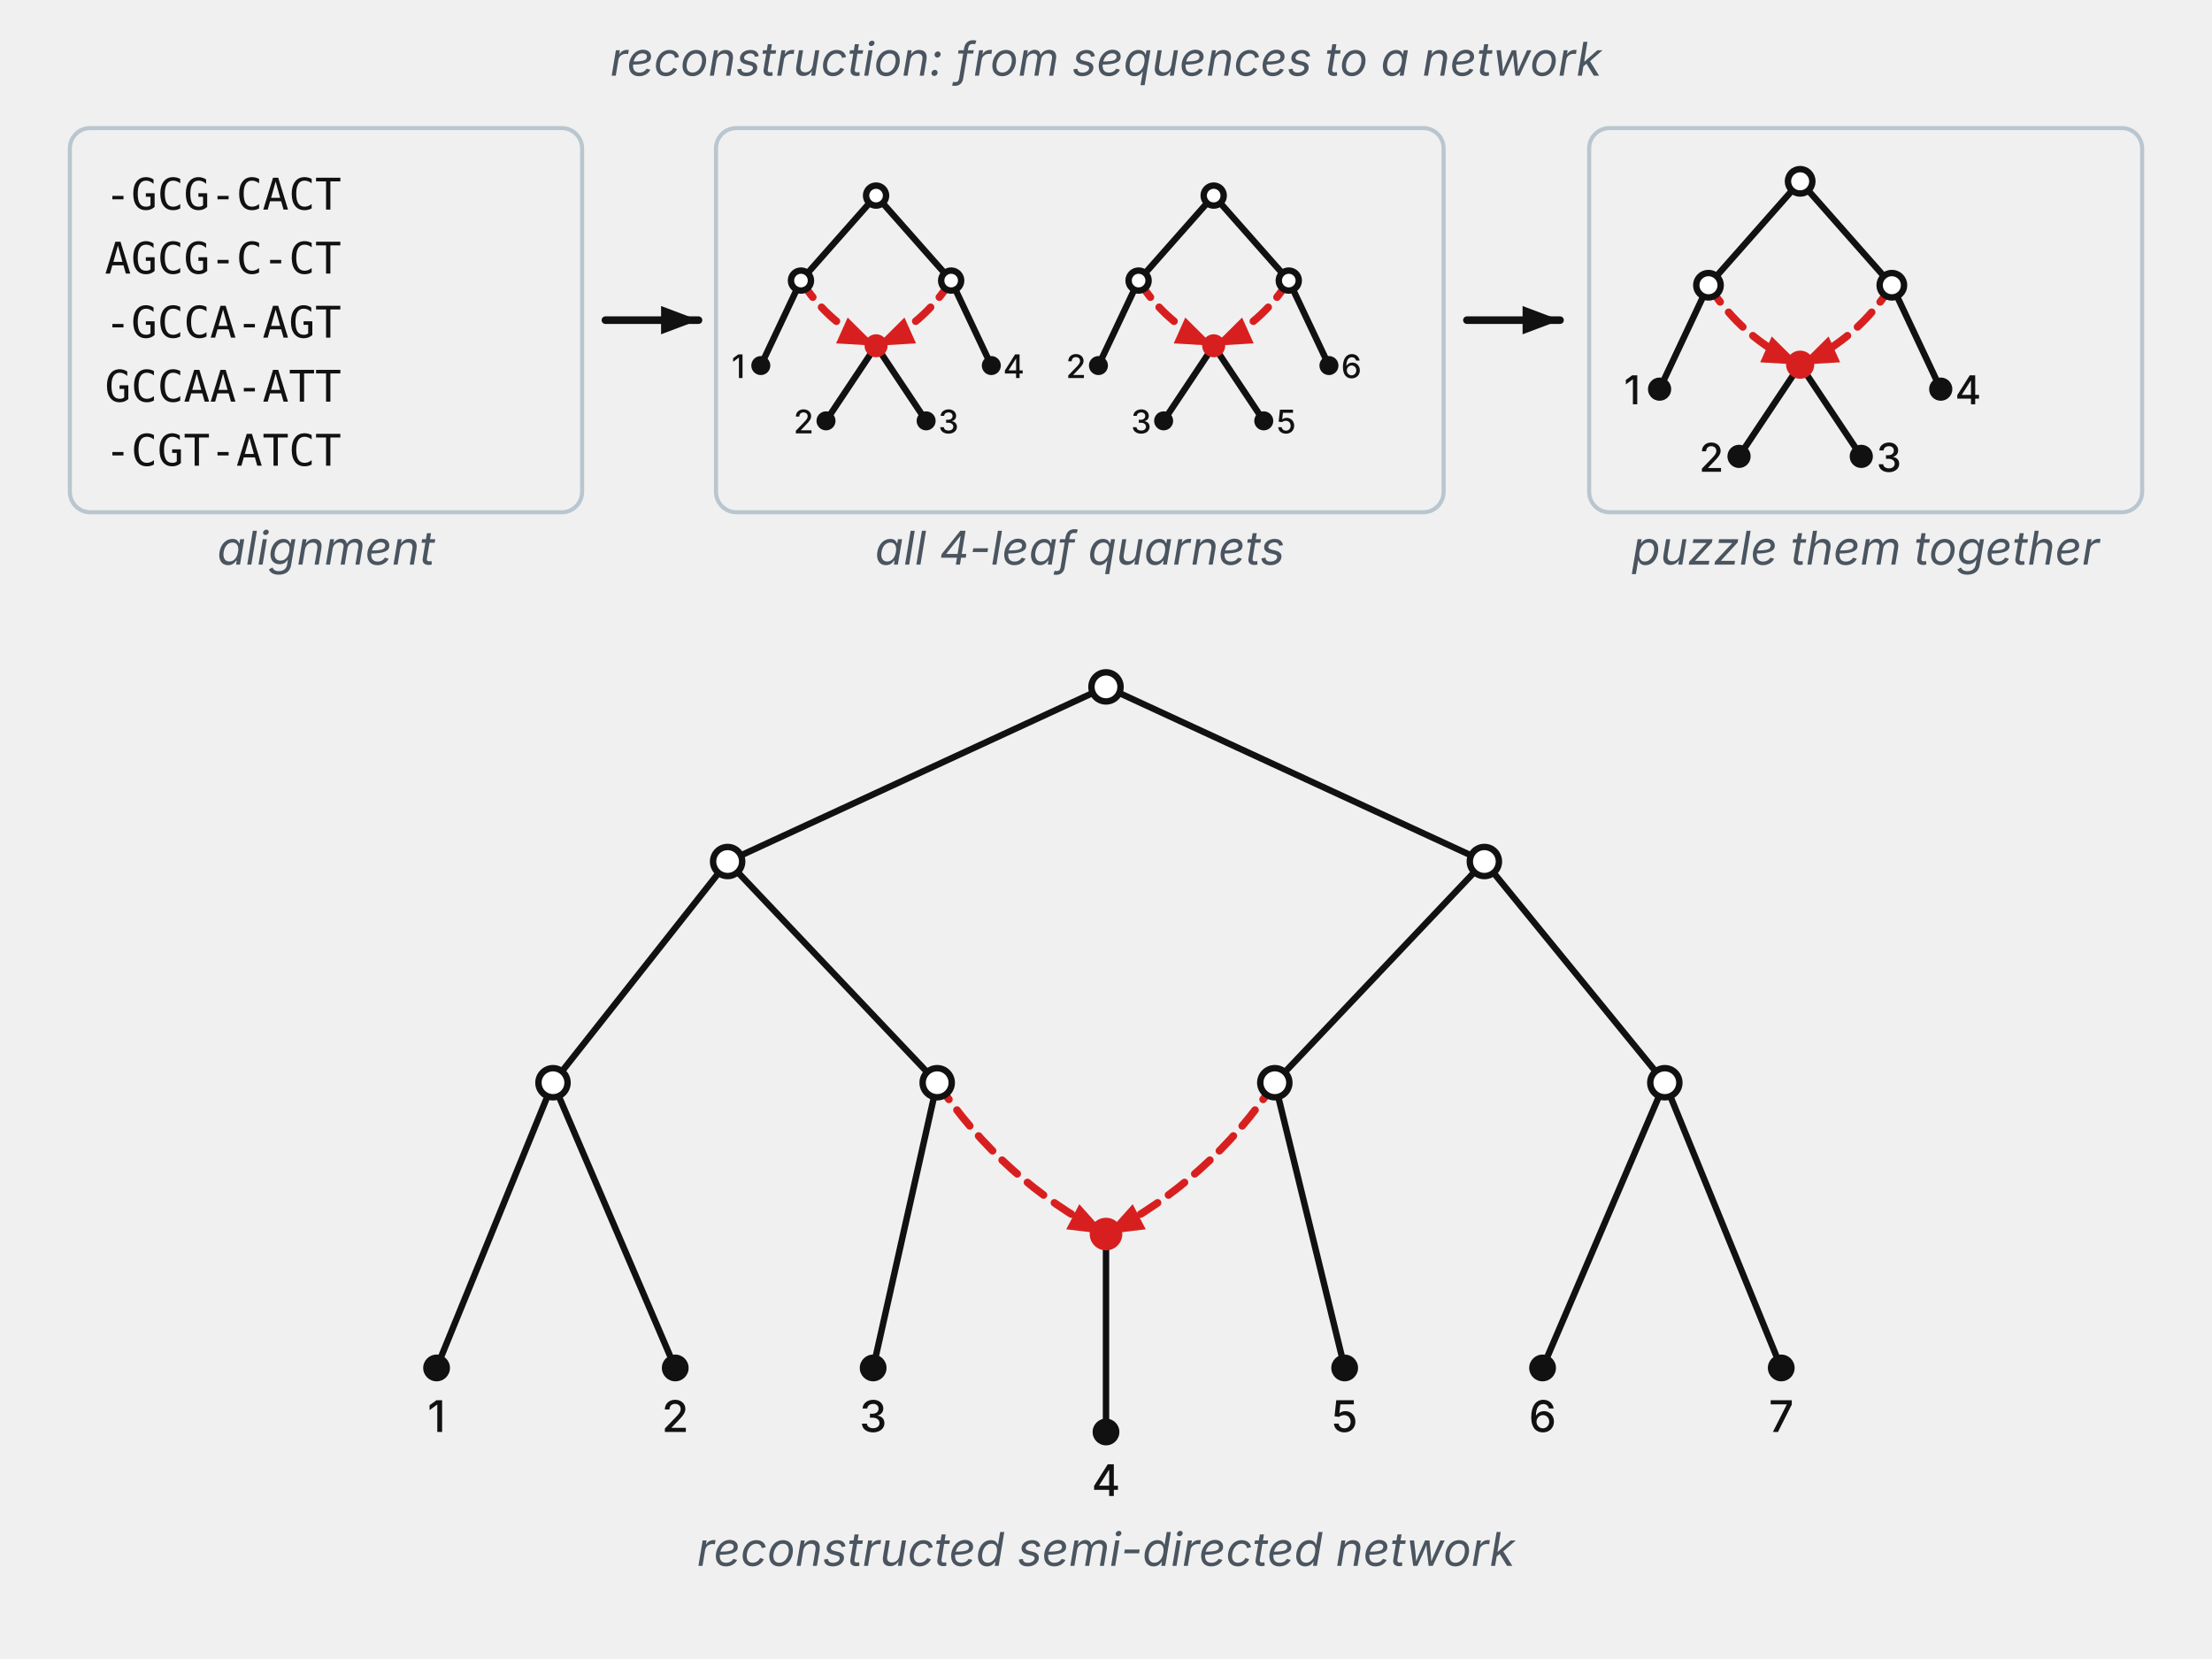
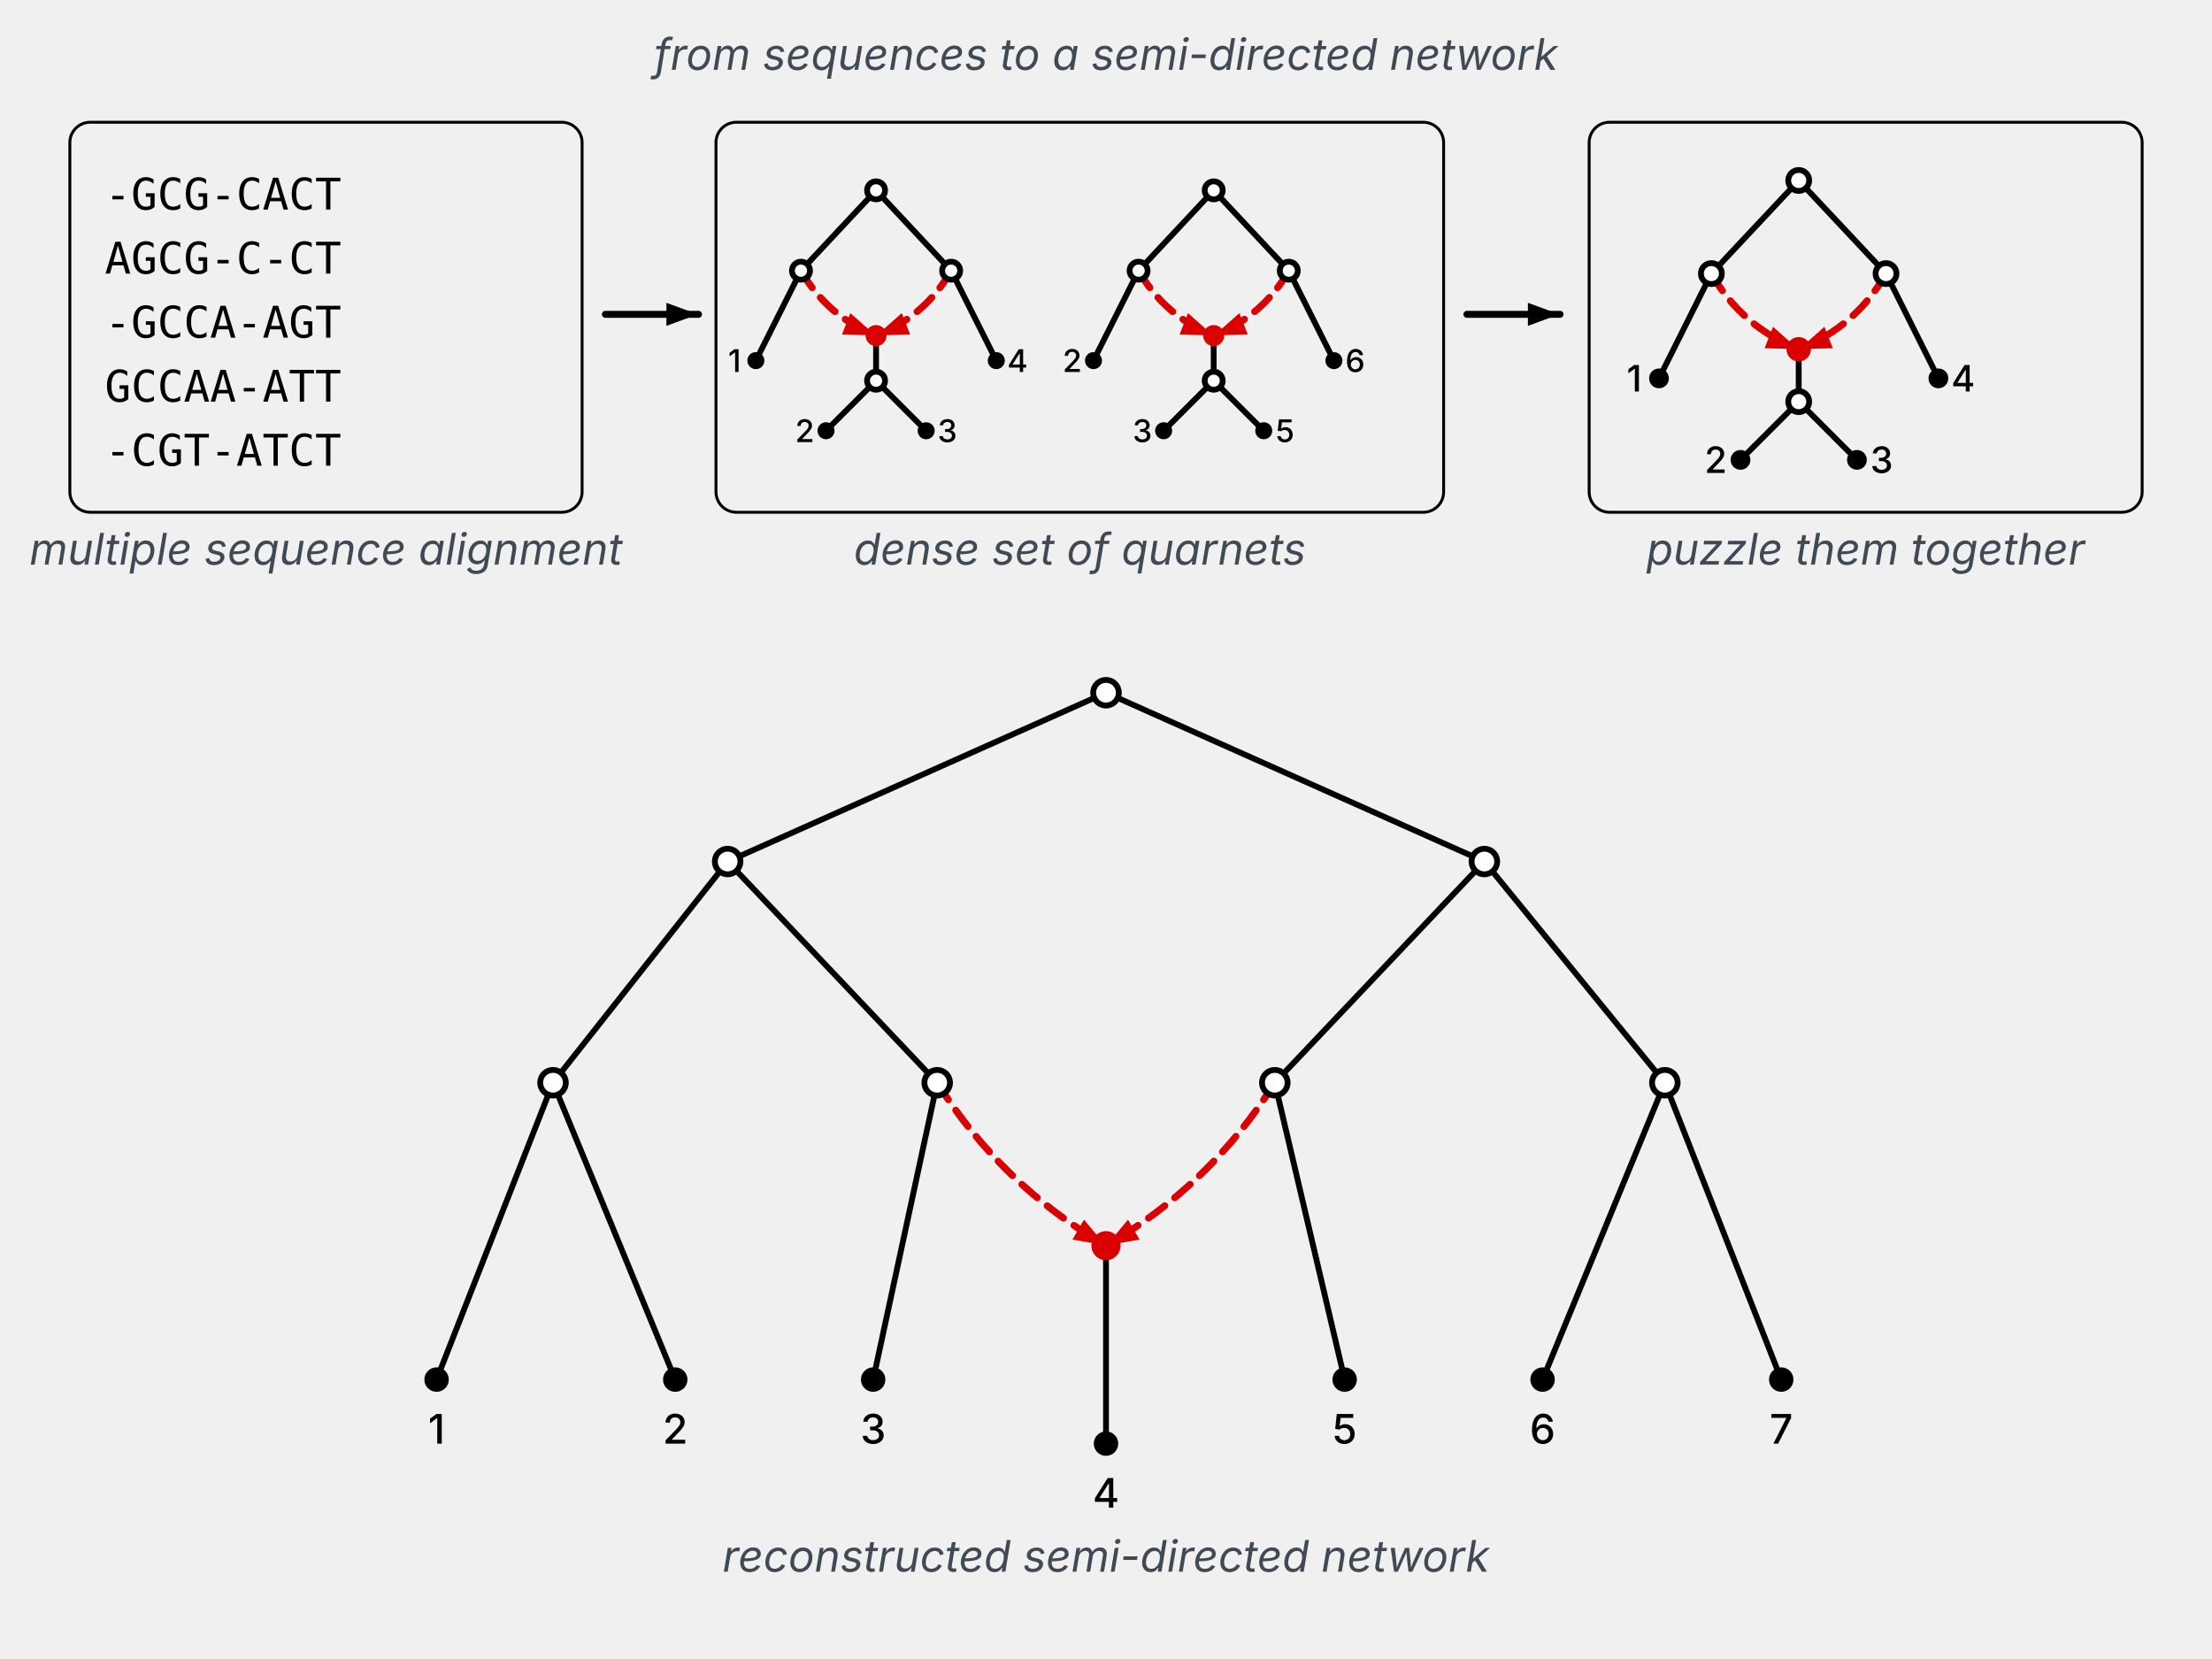
<svg xmlns="http://www.w3.org/2000/svg" width="760" height="570" viewBox="0 0 760 570" font-family="Inter, Helvetica, Arial, sans-serif">
  <defs>
-     <marker id="ar" viewBox="0 0 10 10" refX="9" refY="5" markerWidth="5.5" markerHeight="5.5" orient="auto-start-reverse">
-       <path d="M0,1.6 L9,5 L0,8.4 z" fill="#d81f1f" />
+     <marker id="ar" viewBox="0 0 10 10" refX="9.2" refY="5" markerWidth="5" markerHeight="5" orient="auto-start-reverse">
+       <path d="M0,1.7 L9,5 L0,8.3 z" fill="#da0000" />
    </marker>
-     <marker id="arb" viewBox="0 0 10 10" refX="9" refY="5" markerWidth="5.5" markerHeight="5.5" orient="auto-start-reverse">
-       <path d="M0,1.6 L9,5 L0,8.4 z" fill="#111111" />
+     <marker id="arb" viewBox="0 0 10 10" refX="9.2" refY="5" markerWidth="5" markerHeight="5" orient="auto-start-reverse">
+       <path d="M0,1.7 L9,5 L0,8.3 z" fill="#000000" />
    </marker>
  </defs>
-   <rect width="760" height="570" fill="none" />
-   <text x="380.0" y="26.0" font-size="16" fill="#4a5560" text-anchor="middle" font-weight="400" font-style="italic">reconstruction: from sequences to a network</text>
-   <rect x="24" y="44" width="176" height="132" rx="7" ry="7" fill="none" stroke="#b9c6cf" stroke-width="1.4" />
-   <text x="36" y="72" font-size="15" fill="#111111" font-family="DejaVu Sans Mono, Menlo, monospace">-GCG-CACT</text>
-   <text x="36" y="94" font-size="15" fill="#111111" font-family="DejaVu Sans Mono, Menlo, monospace">AGCG-C-CT</text>
-   <text x="36" y="116" font-size="15" fill="#111111" font-family="DejaVu Sans Mono, Menlo, monospace">-GCCA-AGT</text>
-   <text x="36" y="138" font-size="15" fill="#111111" font-family="DejaVu Sans Mono, Menlo, monospace">GCCAA-ATT</text>
-   <text x="36" y="160" font-size="15" fill="#111111" font-family="DejaVu Sans Mono, Menlo, monospace">-CGT-ATCT</text>
-   <text x="112.0" y="194.0" font-size="16" fill="#4a5560" text-anchor="middle" font-weight="400" font-style="italic">alignment</text>
-   <rect x="246" y="44" width="250" height="132" rx="7" ry="7" fill="none" stroke="#b9c6cf" stroke-width="1.4" />
-   <line x1="301.0" y1="67.2" x2="275.2" y2="96.4" stroke="#111111" stroke-width="2.2" stroke-linecap="round" />
-   <line x1="301.0" y1="67.2" x2="326.8" y2="96.4" stroke="#111111" stroke-width="2.2" stroke-linecap="round" />
-   <line x1="275.2" y1="96.4" x2="261.4" y2="125.6" stroke="#111111" stroke-width="2.2" stroke-linecap="round" />
-   <line x1="326.8" y1="96.4" x2="340.6" y2="125.6" stroke="#111111" stroke-width="2.2" stroke-linecap="round" />
-   <line x1="301.0" y1="118.8" x2="283.8" y2="144.6" stroke="#111111" stroke-width="2.2" stroke-linecap="round" />
-   <line x1="301.0" y1="118.8" x2="318.2" y2="144.6" stroke="#111111" stroke-width="2.2" stroke-linecap="round" />
-   <path d="M275.2,96.4 Q284.7,111.5 301.0,118.8" fill="none" stroke="#d81f1f" stroke-width="2.6" stroke-dasharray="7,4.6" stroke-linecap="round" marker-end="url(#ar)" />
-   <path d="M326.8,96.4 Q317.3,111.5 301.0,118.8" fill="none" stroke="#d81f1f" stroke-width="2.6" stroke-dasharray="7,4.6" stroke-linecap="round" marker-end="url(#ar)" />
-   <circle cx="301.0" cy="67.2" r="3.44" fill="#ffffff" stroke="#111111" stroke-width="2.2" />
-   <circle cx="275.2" cy="96.4" r="3.44" fill="#ffffff" stroke="#111111" stroke-width="2.2" />
-   <circle cx="326.8" cy="96.4" r="3.44" fill="#ffffff" stroke="#111111" stroke-width="2.2" />
-   <circle cx="301.0" cy="118.8" r="3.956" fill="#d81f1f" />
-   <circle cx="261.4" cy="125.6" r="3.268" fill="#111111" />
-   <circle cx="283.8" cy="144.6" r="3.268" fill="#111111" />
-   <circle cx="318.2" cy="144.6" r="3.268" fill="#111111" />
-   <circle cx="340.6" cy="125.6" r="3.268" fill="#111111" />
-   <text x="253.7" y="129.9" font-size="11.18" fill="#111111" text-anchor="middle" font-weight="500">1</text>
-   <text x="276.1" y="148.9" font-size="11.18" fill="#111111" text-anchor="middle" font-weight="500">2</text>
-   <text x="325.9" y="148.9" font-size="11.18" fill="#111111" text-anchor="middle" font-weight="500">3</text>
-   <text x="348.3" y="129.9" font-size="11.18" fill="#111111" text-anchor="middle" font-weight="500">4</text>
-   <line x1="417.0" y1="67.2" x2="391.2" y2="96.4" stroke="#111111" stroke-width="2.2" stroke-linecap="round" />
-   <line x1="417.0" y1="67.2" x2="442.8" y2="96.4" stroke="#111111" stroke-width="2.2" stroke-linecap="round" />
-   <line x1="391.2" y1="96.4" x2="377.4" y2="125.6" stroke="#111111" stroke-width="2.2" stroke-linecap="round" />
-   <line x1="442.8" y1="96.4" x2="456.6" y2="125.6" stroke="#111111" stroke-width="2.2" stroke-linecap="round" />
-   <line x1="417.0" y1="118.8" x2="399.8" y2="144.6" stroke="#111111" stroke-width="2.2" stroke-linecap="round" />
-   <line x1="417.0" y1="118.8" x2="434.2" y2="144.6" stroke="#111111" stroke-width="2.2" stroke-linecap="round" />
-   <path d="M391.2,96.4 Q400.7,111.5 417.0,118.8" fill="none" stroke="#d81f1f" stroke-width="2.6" stroke-dasharray="7,4.6" stroke-linecap="round" marker-end="url(#ar)" />
-   <path d="M442.8,96.4 Q433.3,111.5 417.0,118.8" fill="none" stroke="#d81f1f" stroke-width="2.6" stroke-dasharray="7,4.6" stroke-linecap="round" marker-end="url(#ar)" />
-   <circle cx="417.0" cy="67.2" r="3.44" fill="#ffffff" stroke="#111111" stroke-width="2.2" />
-   <circle cx="391.2" cy="96.4" r="3.44" fill="#ffffff" stroke="#111111" stroke-width="2.2" />
-   <circle cx="442.8" cy="96.4" r="3.44" fill="#ffffff" stroke="#111111" stroke-width="2.2" />
-   <circle cx="417.0" cy="118.8" r="3.956" fill="#d81f1f" />
-   <circle cx="377.4" cy="125.6" r="3.268" fill="#111111" />
-   <circle cx="399.8" cy="144.6" r="3.268" fill="#111111" />
-   <circle cx="434.2" cy="144.6" r="3.268" fill="#111111" />
-   <circle cx="456.6" cy="125.6" r="3.268" fill="#111111" />
-   <text x="369.7" y="129.9" font-size="11.18" fill="#111111" text-anchor="middle" font-weight="500">2</text>
-   <text x="392.1" y="148.9" font-size="11.18" fill="#111111" text-anchor="middle" font-weight="500">3</text>
-   <text x="441.9" y="148.9" font-size="11.18" fill="#111111" text-anchor="middle" font-weight="500">5</text>
-   <text x="464.3" y="129.9" font-size="11.18" fill="#111111" text-anchor="middle" font-weight="500">6</text>
-   <text x="371.0" y="194.0" font-size="16" fill="#4a5560" text-anchor="middle" font-weight="400" font-style="italic">all 4-leaf quarnets</text>
-   <line x1="208.0" y1="110.0" x2="240.0" y2="110.0" stroke="#111111" stroke-width="2.6" stroke-linecap="round" marker-end="url(#arb)" />
-   <line x1="504.0" y1="110.0" x2="536.0" y2="110.0" stroke="#111111" stroke-width="2.6" stroke-linecap="round" marker-end="url(#arb)" />
-   <rect x="546" y="44" width="190" height="132" rx="7" ry="7" fill="none" stroke="#b9c6cf" stroke-width="1.4" />
-   <line x1="618.5" y1="62.3" x2="587.0" y2="98.0" stroke="#111111" stroke-width="2.2" stroke-linecap="round" />
-   <line x1="618.5" y1="62.3" x2="650.0" y2="98.0" stroke="#111111" stroke-width="2.2" stroke-linecap="round" />
-   <line x1="587.0" y1="98.0" x2="570.2" y2="133.7" stroke="#111111" stroke-width="2.2" stroke-linecap="round" />
-   <line x1="650.0" y1="98.0" x2="666.8" y2="133.7" stroke="#111111" stroke-width="2.2" stroke-linecap="round" />
-   <line x1="618.5" y1="125.3" x2="597.5" y2="156.8" stroke="#111111" stroke-width="2.2" stroke-linecap="round" />
-   <line x1="618.5" y1="125.3" x2="639.5" y2="156.8" stroke="#111111" stroke-width="2.2" stroke-linecap="round" />
-   <path d="M587.0,98.0 Q598.6,116.4 618.5,125.3" fill="none" stroke="#d81f1f" stroke-width="2.6" stroke-dasharray="7,4.6" stroke-linecap="round" marker-end="url(#ar)" />
-   <path d="M650.0,98.0 Q638.4,116.4 618.5,125.3" fill="none" stroke="#d81f1f" stroke-width="2.6" stroke-dasharray="7,4.6" stroke-linecap="round" marker-end="url(#ar)" />
-   <circle cx="618.5" cy="62.3" r="4.2" fill="#ffffff" stroke="#111111" stroke-width="2.2" />
-   <circle cx="587.0" cy="98.0" r="4.2" fill="#ffffff" stroke="#111111" stroke-width="2.2" />
-   <circle cx="650.0" cy="98.0" r="4.2" fill="#ffffff" stroke="#111111" stroke-width="2.2" />
-   <circle cx="618.5" cy="125.3" r="4.83" fill="#d81f1f" />
-   <circle cx="570.2" cy="133.7" r="3.99" fill="#111111" />
-   <circle cx="597.5" cy="156.8" r="3.99" fill="#111111" />
-   <circle cx="639.5" cy="156.8" r="3.99" fill="#111111" />
-   <circle cx="666.8" cy="133.7" r="3.99" fill="#111111" />
-   <text x="560.8" y="138.9" font-size="13.65" fill="#111111" text-anchor="middle" font-weight="500">1</text>
-   <text x="588.0" y="162.1" font-size="13.65" fill="#111111" text-anchor="middle" font-weight="500">2</text>
-   <text x="649.0" y="162.1" font-size="13.65" fill="#111111" text-anchor="middle" font-weight="500">3</text>
-   <text x="676.2" y="138.9" font-size="13.65" fill="#111111" text-anchor="middle" font-weight="500">4</text>
-   <text x="641.0" y="194.0" font-size="16" fill="#4a5560" text-anchor="middle" font-weight="400" font-style="italic">puzzle them together</text>
-   <line x1="380.0" y1="236.0" x2="250.0" y2="296.0" stroke="#111111" stroke-width="2.2" stroke-linecap="round" />
-   <line x1="380.0" y1="236.0" x2="510.0" y2="296.0" stroke="#111111" stroke-width="2.2" stroke-linecap="round" />
-   <line x1="250.0" y1="296.0" x2="190.0" y2="372.0" stroke="#111111" stroke-width="2.2" stroke-linecap="round" />
-   <line x1="250.0" y1="296.0" x2="322.0" y2="372.0" stroke="#111111" stroke-width="2.2" stroke-linecap="round" />
-   <line x1="510.0" y1="296.0" x2="438.0" y2="372.0" stroke="#111111" stroke-width="2.2" stroke-linecap="round" />
-   <line x1="510.0" y1="296.0" x2="572.0" y2="372.0" stroke="#111111" stroke-width="2.2" stroke-linecap="round" />
-   <line x1="190.0" y1="372.0" x2="150.0" y2="470.0" stroke="#111111" stroke-width="2.2" stroke-linecap="round" />
-   <line x1="190.0" y1="372.0" x2="232.0" y2="470.0" stroke="#111111" stroke-width="2.2" stroke-linecap="round" />
-   <line x1="322.0" y1="372.0" x2="300.0" y2="470.0" stroke="#111111" stroke-width="2.2" stroke-linecap="round" />
-   <line x1="572.0" y1="372.0" x2="530.0" y2="470.0" stroke="#111111" stroke-width="2.2" stroke-linecap="round" />
-   <line x1="572.0" y1="372.0" x2="612.0" y2="470.0" stroke="#111111" stroke-width="2.2" stroke-linecap="round" />
-   <line x1="438.0" y1="372.0" x2="462.0" y2="470.0" stroke="#111111" stroke-width="2.2" stroke-linecap="round" />
-   <line x1="380.0" y1="424.0" x2="380.0" y2="492.0" stroke="#111111" stroke-width="2.2" stroke-linecap="round" />
-   <path d="M322.0,372.0 Q344.3,405.4 380.0,424.0" fill="none" stroke="#d81f1f" stroke-width="2.6" stroke-dasharray="7,4.6" stroke-linecap="round" marker-end="url(#ar)" />
-   <path d="M438.0,372.0 Q415.7,405.4 380.0,424.0" fill="none" stroke="#d81f1f" stroke-width="2.6" stroke-dasharray="7,4.6" stroke-linecap="round" marker-end="url(#ar)" />
-   <circle cx="380.0" cy="236.0" r="5.0" fill="#ffffff" stroke="#111111" stroke-width="2.2" />
-   <circle cx="250.0" cy="296.0" r="5.0" fill="#ffffff" stroke="#111111" stroke-width="2.2" />
-   <circle cx="510.0" cy="296.0" r="5.0" fill="#ffffff" stroke="#111111" stroke-width="2.2" />
-   <circle cx="190.0" cy="372.0" r="5.0" fill="#ffffff" stroke="#111111" stroke-width="2.2" />
-   <circle cx="322.0" cy="372.0" r="5.0" fill="#ffffff" stroke="#111111" stroke-width="2.2" />
-   <circle cx="438.0" cy="372.0" r="5.0" fill="#ffffff" stroke="#111111" stroke-width="2.2" />
-   <circle cx="572.0" cy="372.0" r="5.0" fill="#ffffff" stroke="#111111" stroke-width="2.2" />
-   <circle cx="380.0" cy="424.0" r="5.6" fill="#d81f1f" />
-   <circle cx="150.0" cy="470.0" r="4.6" fill="#111111" />
-   <circle cx="232.0" cy="470.0" r="4.6" fill="#111111" />
-   <circle cx="300.0" cy="470.0" r="4.6" fill="#111111" />
-   <circle cx="380.0" cy="492.0" r="4.6" fill="#111111" />
-   <circle cx="462.0" cy="470.0" r="4.6" fill="#111111" />
-   <circle cx="530.0" cy="470.0" r="4.6" fill="#111111" />
-   <circle cx="612.0" cy="470.0" r="4.6" fill="#111111" />
-   <text x="150.0" y="492.0" font-size="15" fill="#111111" text-anchor="middle" font-weight="500">1</text>
-   <text x="232.0" y="492.0" font-size="15" fill="#111111" text-anchor="middle" font-weight="500">2</text>
-   <text x="300.0" y="492.0" font-size="15" fill="#111111" text-anchor="middle" font-weight="500">3</text>
-   <text x="380.0" y="514.0" font-size="15" fill="#111111" text-anchor="middle" font-weight="500">4</text>
-   <text x="462.0" y="492.0" font-size="15" fill="#111111" text-anchor="middle" font-weight="500">5</text>
-   <text x="530.0" y="492.0" font-size="15" fill="#111111" text-anchor="middle" font-weight="500">6</text>
-   <text x="612.0" y="492.0" font-size="15" fill="#111111" text-anchor="middle" font-weight="500">7</text>
-   <text x="380.0" y="538.0" font-size="16" fill="#4a5560" text-anchor="middle" font-weight="400" font-style="italic">reconstructed semi-directed network</text>
+   <text x="380.0" y="24.0" font-size="15" fill="#3f4a54" text-anchor="middle" font-weight="400" font-style="italic">from sequences to a semi-directed network</text>
+   <rect x="24" y="42" width="176" height="134" rx="7" ry="7" fill="none" stroke="#000000" stroke-width="1.0" />
+   <text x="36" y="72" font-size="15" fill="#000000" font-family="DejaVu Sans Mono, Menlo, monospace">-GCG-CACT</text>
+   <text x="36" y="94" font-size="15" fill="#000000" font-family="DejaVu Sans Mono, Menlo, monospace">AGCG-C-CT</text>
+   <text x="36" y="116" font-size="15" fill="#000000" font-family="DejaVu Sans Mono, Menlo, monospace">-GCCA-AGT</text>
+   <text x="36" y="138" font-size="15" fill="#000000" font-family="DejaVu Sans Mono, Menlo, monospace">GCCAA-ATT</text>
+   <text x="36" y="160" font-size="15" fill="#000000" font-family="DejaVu Sans Mono, Menlo, monospace">-CGT-ATCT</text>
+   <text x="112.0" y="194.0" font-size="15" fill="#3f4a54" text-anchor="middle" font-weight="400" font-style="italic">multiple sequence alignment</text>
+   <rect x="246" y="42" width="250" height="134" rx="7" ry="7" fill="none" stroke="#000000" stroke-width="1.0" />
+   <line x1="301.0" y1="65.4" x2="275.2" y2="93.0" stroke="#000000" stroke-width="2.0" stroke-linecap="round" />
+   <line x1="301.0" y1="65.4" x2="326.8" y2="93.0" stroke="#000000" stroke-width="2.0" stroke-linecap="round" />
+   <line x1="275.2" y1="93.0" x2="259.7" y2="123.9" stroke="#000000" stroke-width="2.0" stroke-linecap="round" />
+   <line x1="326.8" y1="93.0" x2="342.3" y2="123.9" stroke="#000000" stroke-width="2.0" stroke-linecap="round" />
+   <line x1="301.0" y1="115.3" x2="301.0" y2="130.8" stroke="#000000" stroke-width="2.0" stroke-linecap="round" />
+   <line x1="301.0" y1="130.8" x2="283.8" y2="148.0" stroke="#000000" stroke-width="2.0" stroke-linecap="round" />
+   <line x1="301.0" y1="130.8" x2="318.2" y2="148.0" stroke="#000000" stroke-width="2.0" stroke-linecap="round" />
+   <path d="M275.2,93.0 Q284.2,108.7 301.0,115.3" fill="none" stroke="#da0000" stroke-width="2.4" stroke-dasharray="7,4.4" stroke-linecap="round" marker-end="url(#ar)" />
+   <path d="M326.8,93.0 Q317.8,108.7 301.0,115.3" fill="none" stroke="#da0000" stroke-width="2.4" stroke-dasharray="7,4.4" stroke-linecap="round" marker-end="url(#ar)" />
+   <circle cx="301.0" cy="65.4" r="3.096" fill="#ffffff" stroke="#000000" stroke-width="2.0" />
+   <circle cx="275.2" cy="93.0" r="3.096" fill="#ffffff" stroke="#000000" stroke-width="2.0" />
+   <circle cx="326.8" cy="93.0" r="3.096" fill="#ffffff" stroke="#000000" stroke-width="2.0" />
+   <circle cx="301.0" cy="130.8" r="3.096" fill="#ffffff" stroke="#000000" stroke-width="2.0" />
+   <circle cx="301.0" cy="115.3" r="3.612" fill="#da0000" />
+   <circle cx="259.7" cy="123.9" r="2.924" fill="#000000" />
+   <circle cx="283.8" cy="148.0" r="2.924" fill="#000000" />
+   <circle cx="318.2" cy="148.0" r="2.924" fill="#000000" />
+   <circle cx="342.3" cy="123.9" r="2.924" fill="#000000" />
+   <text x="252.4" y="127.8" font-size="10.75" fill="#000000" text-anchor="middle" font-weight="500">1</text>
+   <text x="276.5" y="151.9" font-size="10.75" fill="#000000" text-anchor="middle" font-weight="500">2</text>
+   <text x="325.5" y="151.9" font-size="10.75" fill="#000000" text-anchor="middle" font-weight="500">3</text>
+   <text x="349.6" y="127.8" font-size="10.75" fill="#000000" text-anchor="middle" font-weight="500">4</text>
+   <line x1="417.0" y1="65.4" x2="391.2" y2="93.0" stroke="#000000" stroke-width="2.0" stroke-linecap="round" />
+   <line x1="417.0" y1="65.4" x2="442.8" y2="93.0" stroke="#000000" stroke-width="2.0" stroke-linecap="round" />
+   <line x1="391.2" y1="93.0" x2="375.7" y2="123.9" stroke="#000000" stroke-width="2.0" stroke-linecap="round" />
+   <line x1="442.8" y1="93.0" x2="458.3" y2="123.9" stroke="#000000" stroke-width="2.0" stroke-linecap="round" />
+   <line x1="417.0" y1="115.3" x2="417.0" y2="130.8" stroke="#000000" stroke-width="2.0" stroke-linecap="round" />
+   <line x1="417.0" y1="130.8" x2="399.8" y2="148.0" stroke="#000000" stroke-width="2.0" stroke-linecap="round" />
+   <line x1="417.0" y1="130.8" x2="434.2" y2="148.0" stroke="#000000" stroke-width="2.0" stroke-linecap="round" />
+   <path d="M391.2,93.0 Q400.2,108.7 417.0,115.3" fill="none" stroke="#da0000" stroke-width="2.4" stroke-dasharray="7,4.4" stroke-linecap="round" marker-end="url(#ar)" />
+   <path d="M442.8,93.0 Q433.8,108.7 417.0,115.3" fill="none" stroke="#da0000" stroke-width="2.4" stroke-dasharray="7,4.4" stroke-linecap="round" marker-end="url(#ar)" />
+   <circle cx="417.0" cy="65.4" r="3.096" fill="#ffffff" stroke="#000000" stroke-width="2.0" />
+   <circle cx="391.2" cy="93.0" r="3.096" fill="#ffffff" stroke="#000000" stroke-width="2.0" />
+   <circle cx="442.8" cy="93.0" r="3.096" fill="#ffffff" stroke="#000000" stroke-width="2.0" />
+   <circle cx="417.0" cy="130.8" r="3.096" fill="#ffffff" stroke="#000000" stroke-width="2.0" />
+   <circle cx="417.0" cy="115.3" r="3.612" fill="#da0000" />
+   <circle cx="375.7" cy="123.9" r="2.924" fill="#000000" />
+   <circle cx="399.8" cy="148.0" r="2.924" fill="#000000" />
+   <circle cx="434.2" cy="148.0" r="2.924" fill="#000000" />
+   <circle cx="458.3" cy="123.9" r="2.924" fill="#000000" />
+   <text x="368.4" y="127.8" font-size="10.75" fill="#000000" text-anchor="middle" font-weight="500">2</text>
+   <text x="392.5" y="151.9" font-size="10.75" fill="#000000" text-anchor="middle" font-weight="500">3</text>
+   <text x="441.5" y="151.9" font-size="10.75" fill="#000000" text-anchor="middle" font-weight="500">5</text>
+   <text x="465.6" y="127.8" font-size="10.75" fill="#000000" text-anchor="middle" font-weight="500">6</text>
+   <text x="371.0" y="194.0" font-size="15" fill="#3f4a54" text-anchor="middle" font-weight="400" font-style="italic">dense set of quarnets</text>
+   <line x1="208.0" y1="108.0" x2="240.0" y2="108.0" stroke="#000000" stroke-width="2.4" stroke-linecap="round" marker-end="url(#arb)" />
+   <line x1="504.0" y1="108.0" x2="536.0" y2="108.0" stroke="#000000" stroke-width="2.4" stroke-linecap="round" marker-end="url(#arb)" />
+   <rect x="546" y="42" width="190" height="134" rx="7" ry="7" fill="none" stroke="#000000" stroke-width="1.0" />
+   <line x1="618.0" y1="62.0" x2="588.0" y2="94.0" stroke="#000000" stroke-width="2.0" stroke-linecap="round" />
+   <line x1="618.0" y1="62.0" x2="648.0" y2="94.0" stroke="#000000" stroke-width="2.0" stroke-linecap="round" />
+   <line x1="588.0" y1="94.0" x2="570.0" y2="130.0" stroke="#000000" stroke-width="2.0" stroke-linecap="round" />
+   <line x1="648.0" y1="94.0" x2="666.0" y2="130.0" stroke="#000000" stroke-width="2.0" stroke-linecap="round" />
+   <line x1="618.0" y1="120.0" x2="618.0" y2="138.0" stroke="#000000" stroke-width="2.0" stroke-linecap="round" />
+   <line x1="618.0" y1="138.0" x2="598.0" y2="158.0" stroke="#000000" stroke-width="2.0" stroke-linecap="round" />
+   <line x1="618.0" y1="138.0" x2="638.0" y2="158.0" stroke="#000000" stroke-width="2.0" stroke-linecap="round" />
+   <path d="M588.0,94.0 Q598.4,112.3 618.0,120.0" fill="none" stroke="#da0000" stroke-width="2.4" stroke-dasharray="7,4.4" stroke-linecap="round" marker-end="url(#ar)" />
+   <path d="M648.0,94.0 Q637.6,112.3 618.0,120.0" fill="none" stroke="#da0000" stroke-width="2.4" stroke-dasharray="7,4.4" stroke-linecap="round" marker-end="url(#ar)" />
+   <circle cx="618.0" cy="62.0" r="3.6" fill="#ffffff" stroke="#000000" stroke-width="2.0" />
+   <circle cx="588.0" cy="94.0" r="3.6" fill="#ffffff" stroke="#000000" stroke-width="2.0" />
+   <circle cx="648.0" cy="94.0" r="3.6" fill="#ffffff" stroke="#000000" stroke-width="2.0" />
+   <circle cx="618.0" cy="138.0" r="3.6" fill="#ffffff" stroke="#000000" stroke-width="2.0" />
+   <circle cx="618.0" cy="120.0" r="4.2" fill="#da0000" />
+   <circle cx="570.0" cy="130.0" r="3.4" fill="#000000" />
+   <circle cx="598.0" cy="158.0" r="3.4" fill="#000000" />
+   <circle cx="638.0" cy="158.0" r="3.4" fill="#000000" />
+   <circle cx="666.0" cy="130.0" r="3.4" fill="#000000" />
+   <text x="561.5" y="134.5" font-size="12.5" fill="#000000" text-anchor="middle" font-weight="500">1</text>
+   <text x="589.5" y="162.5" font-size="12.5" fill="#000000" text-anchor="middle" font-weight="500">2</text>
+   <text x="646.5" y="162.5" font-size="12.5" fill="#000000" text-anchor="middle" font-weight="500">3</text>
+   <text x="674.5" y="134.5" font-size="12.5" fill="#000000" text-anchor="middle" font-weight="500">4</text>
+   <text x="641.0" y="194.0" font-size="15" fill="#3f4a54" text-anchor="middle" font-weight="400" font-style="italic">puzzle them together</text>
+   <line x1="380.0" y1="238.0" x2="250.0" y2="296.0" stroke="#000000" stroke-width="2.0" stroke-linecap="round" />
+   <line x1="380.0" y1="238.0" x2="510.0" y2="296.0" stroke="#000000" stroke-width="2.0" stroke-linecap="round" />
+   <line x1="250.0" y1="296.0" x2="190.0" y2="372.0" stroke="#000000" stroke-width="2.0" stroke-linecap="round" />
+   <line x1="250.0" y1="296.0" x2="322.0" y2="372.0" stroke="#000000" stroke-width="2.0" stroke-linecap="round" />
+   <line x1="510.0" y1="296.0" x2="438.0" y2="372.0" stroke="#000000" stroke-width="2.0" stroke-linecap="round" />
+   <line x1="510.0" y1="296.0" x2="572.0" y2="372.0" stroke="#000000" stroke-width="2.0" stroke-linecap="round" />
+   <line x1="190.0" y1="372.0" x2="150.0" y2="474.0" stroke="#000000" stroke-width="2.0" stroke-linecap="round" />
+   <line x1="190.0" y1="372.0" x2="232.0" y2="474.0" stroke="#000000" stroke-width="2.0" stroke-linecap="round" />
+   <line x1="322.0" y1="372.0" x2="300.0" y2="474.0" stroke="#000000" stroke-width="2.0" stroke-linecap="round" />
+   <line x1="438.0" y1="372.0" x2="462.0" y2="474.0" stroke="#000000" stroke-width="2.0" stroke-linecap="round" />
+   <line x1="572.0" y1="372.0" x2="530.0" y2="474.0" stroke="#000000" stroke-width="2.0" stroke-linecap="round" />
+   <line x1="572.0" y1="372.0" x2="612.0" y2="474.0" stroke="#000000" stroke-width="2.0" stroke-linecap="round" />
+   <line x1="380.0" y1="428.0" x2="380.0" y2="496.0" stroke="#000000" stroke-width="2.0" stroke-linecap="round" />
+   <path d="M322.0,372.0 Q344.1,407.2 380.0,428.0" fill="none" stroke="#da0000" stroke-width="2.4" stroke-dasharray="7,4.4" stroke-linecap="round" marker-end="url(#ar)" />
+   <path d="M438.0,372.0 Q415.9,407.2 380.0,428.0" fill="none" stroke="#da0000" stroke-width="2.4" stroke-dasharray="7,4.4" stroke-linecap="round" marker-end="url(#ar)" />
+   <circle cx="380.0" cy="238.0" r="4.4" fill="#ffffff" stroke="#000000" stroke-width="2.0" />
+   <circle cx="250.0" cy="296.0" r="4.4" fill="#ffffff" stroke="#000000" stroke-width="2.0" />
+   <circle cx="510.0" cy="296.0" r="4.4" fill="#ffffff" stroke="#000000" stroke-width="2.0" />
+   <circle cx="190.0" cy="372.0" r="4.4" fill="#ffffff" stroke="#000000" stroke-width="2.0" />
+   <circle cx="322.0" cy="372.0" r="4.4" fill="#ffffff" stroke="#000000" stroke-width="2.0" />
+   <circle cx="438.0" cy="372.0" r="4.4" fill="#ffffff" stroke="#000000" stroke-width="2.0" />
+   <circle cx="572.0" cy="372.0" r="4.4" fill="#ffffff" stroke="#000000" stroke-width="2.0" />
+   <circle cx="380.0" cy="428.0" r="5.0" fill="#da0000" />
+   <circle cx="150.0" cy="474.0" r="4.2" fill="#000000" />
+   <text x="150.0" y="496.0" font-size="14" fill="#000000" text-anchor="middle" font-weight="500">1</text>
+   <circle cx="232.0" cy="474.0" r="4.2" fill="#000000" />
+   <text x="232.0" y="496.0" font-size="14" fill="#000000" text-anchor="middle" font-weight="500">2</text>
+   <circle cx="300.0" cy="474.0" r="4.2" fill="#000000" />
+   <text x="300.0" y="496.0" font-size="14" fill="#000000" text-anchor="middle" font-weight="500">3</text>
+   <circle cx="380.0" cy="496.0" r="4.2" fill="#000000" />
+   <text x="380.0" y="518.0" font-size="14" fill="#000000" text-anchor="middle" font-weight="500">4</text>
+   <circle cx="462.0" cy="474.0" r="4.2" fill="#000000" />
+   <text x="462.0" y="496.0" font-size="14" fill="#000000" text-anchor="middle" font-weight="500">5</text>
+   <circle cx="530.0" cy="474.0" r="4.2" fill="#000000" />
+   <text x="530.0" y="496.0" font-size="14" fill="#000000" text-anchor="middle" font-weight="500">6</text>
+   <circle cx="612.0" cy="474.0" r="4.2" fill="#000000" />
+   <text x="612.0" y="496.0" font-size="14" fill="#000000" text-anchor="middle" font-weight="500">7</text>
+   <text x="380.0" y="540.0" font-size="15" fill="#3f4a54" text-anchor="middle" font-weight="400" font-style="italic">reconstructed semi-directed network</text>
</svg>
